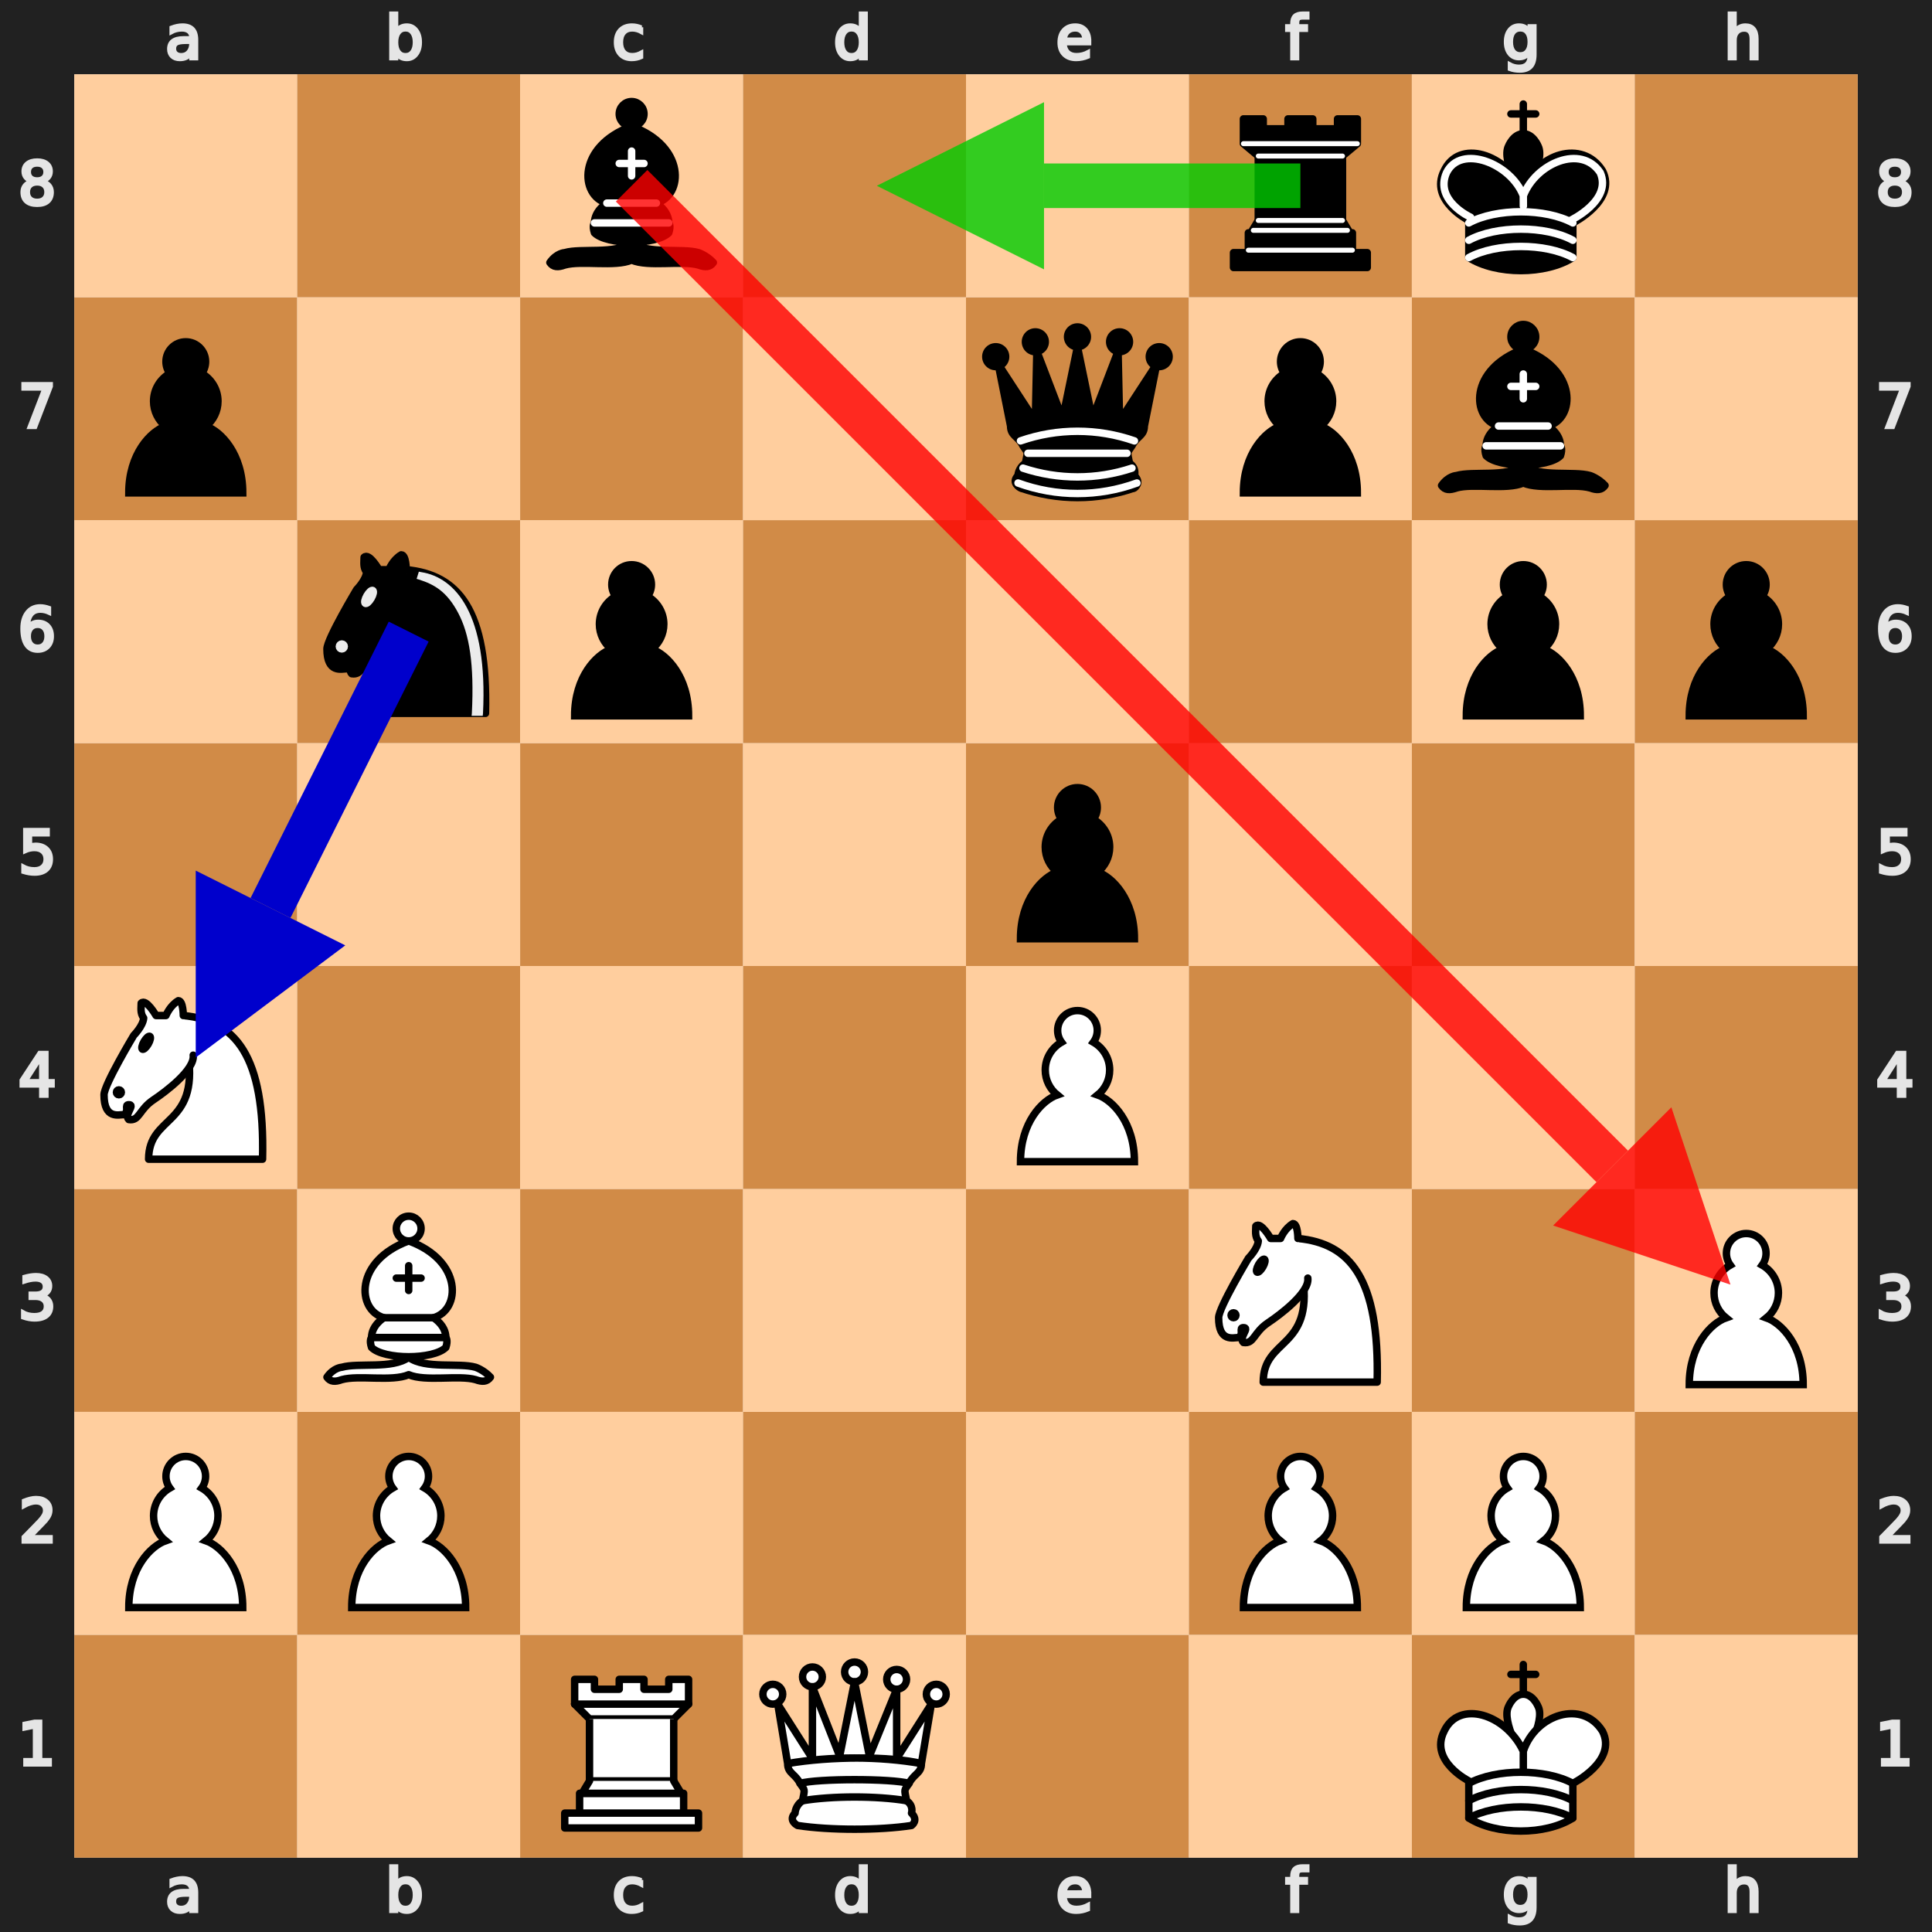
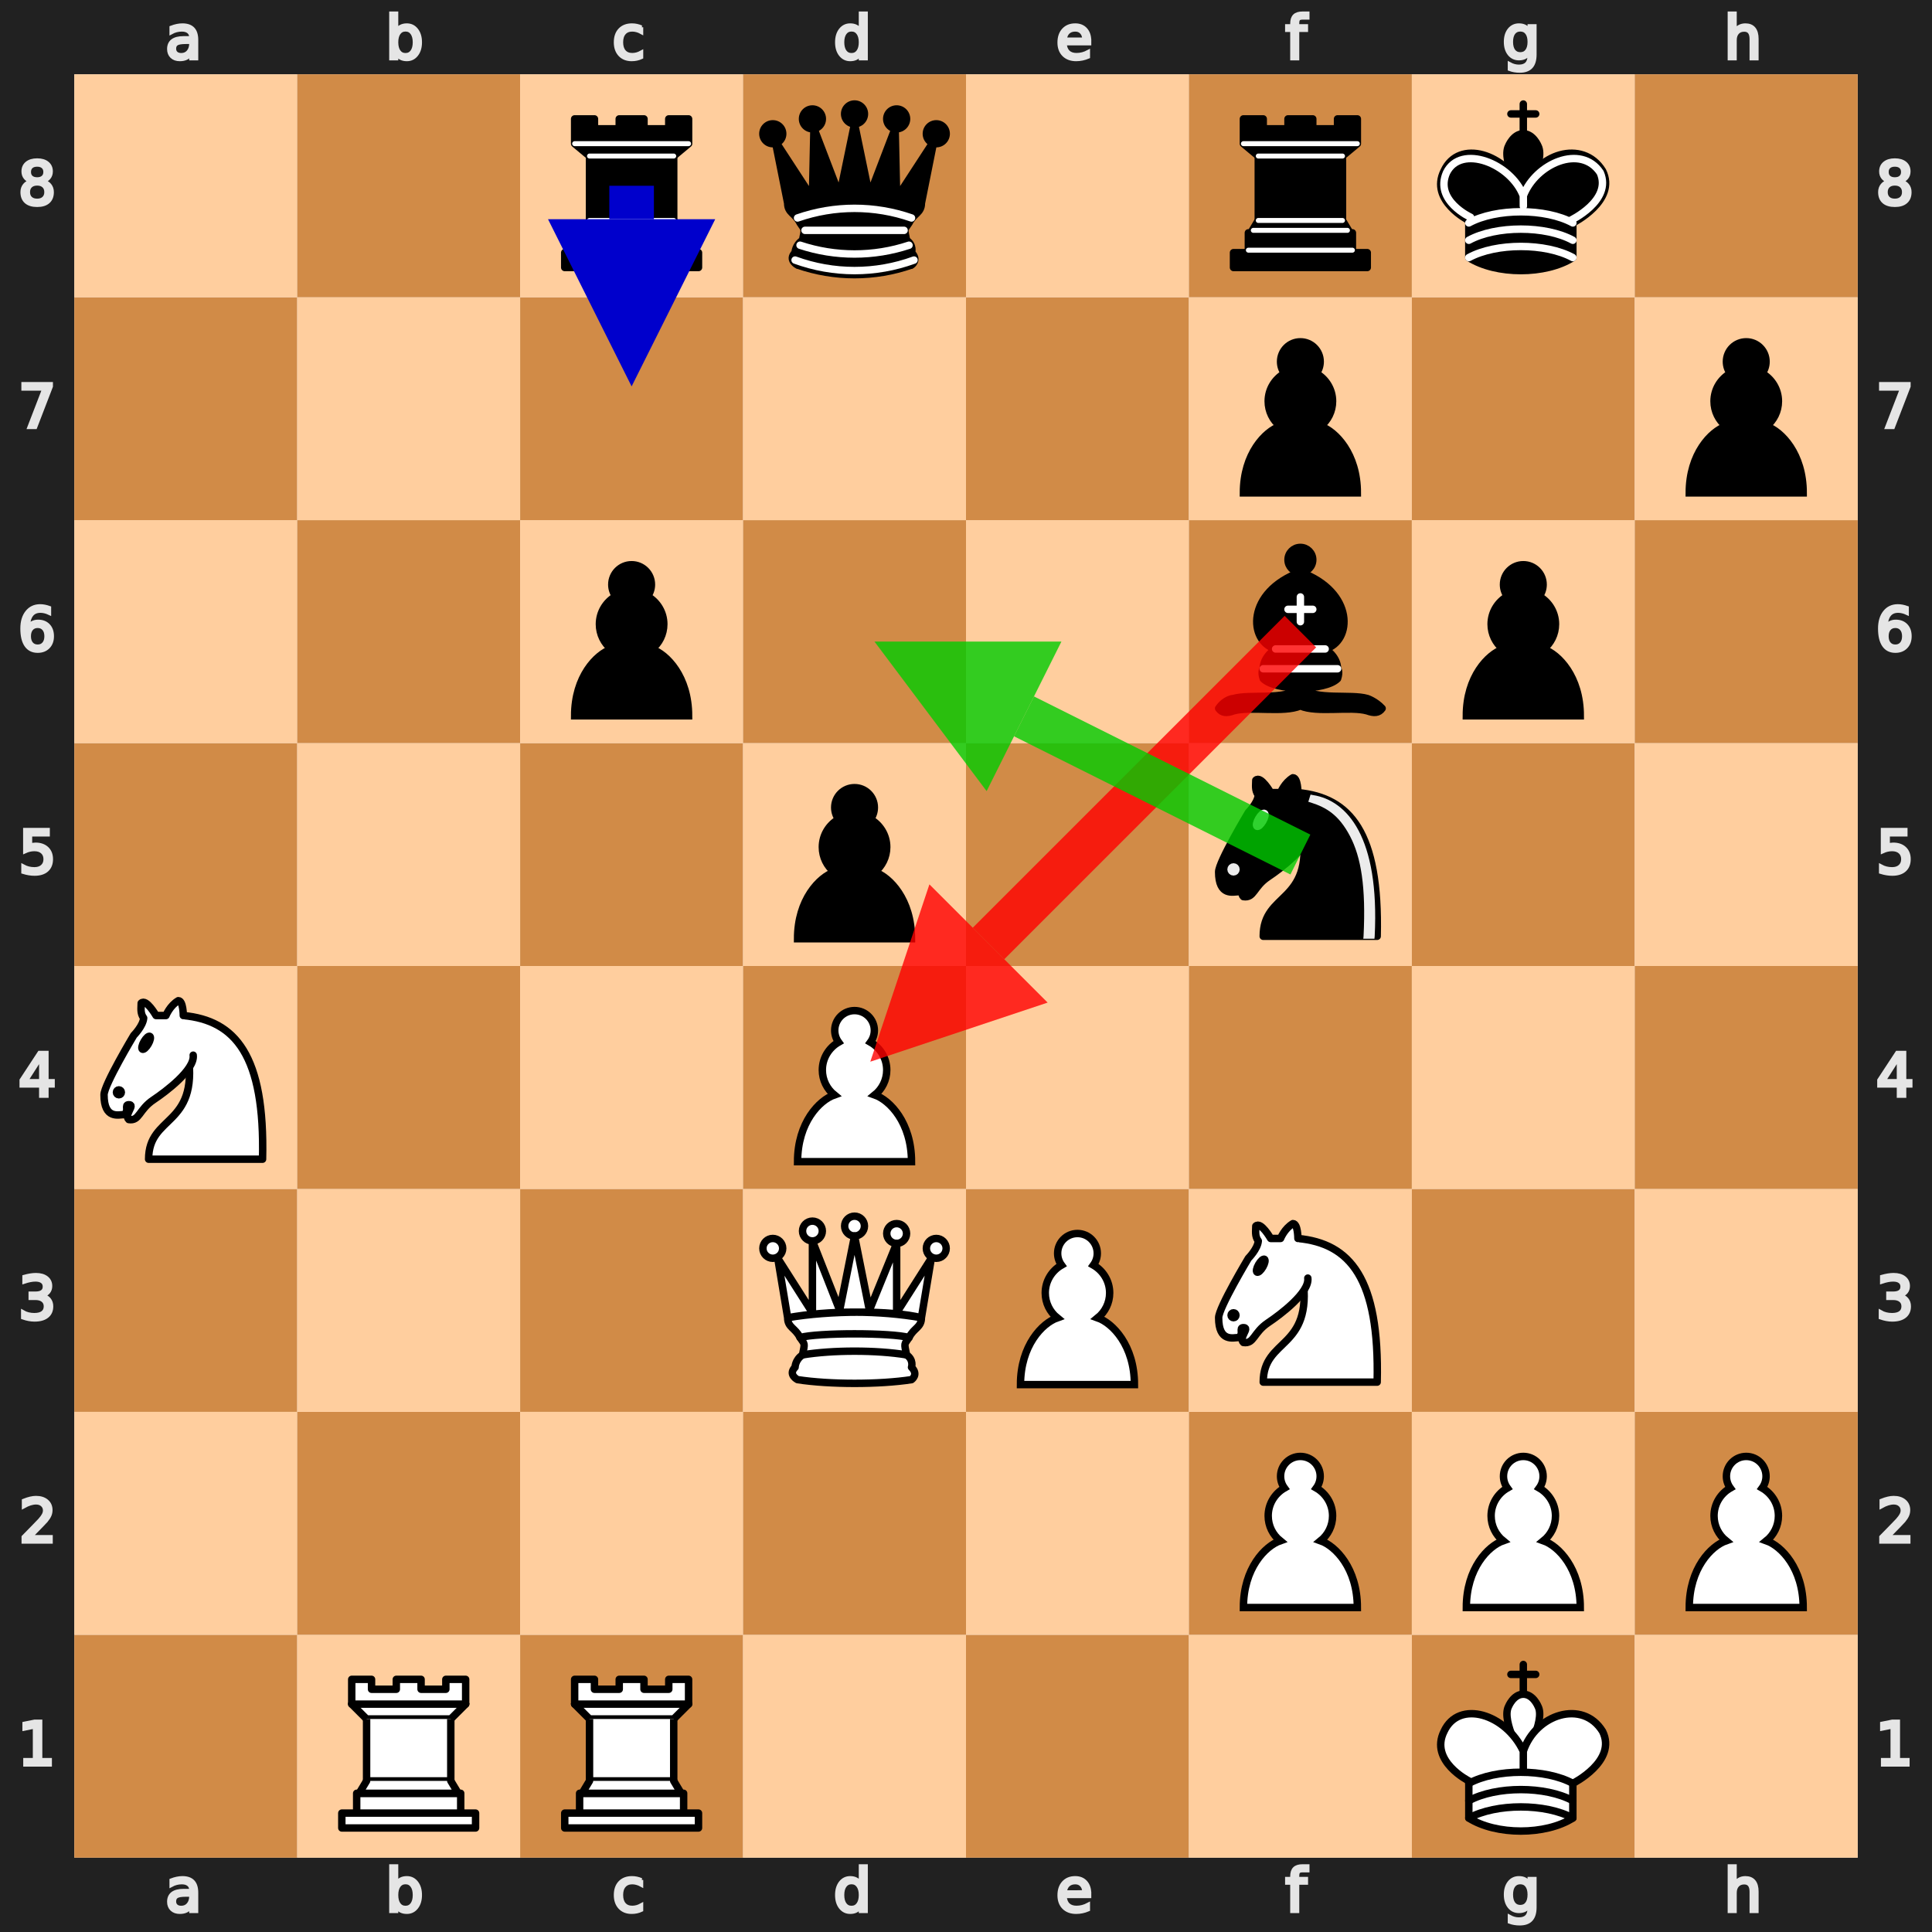
<svg xmlns="http://www.w3.org/2000/svg" xmlns:xlink="http://www.w3.org/1999/xlink" viewBox="0 0 390 390" width="400" height="400">
  <defs>
    <g id="white-pawn" class="white pawn">
      <path d="M22.5 9c-2.21 0-4 1.79-4 4 0 .89.29 1.71.78 2.38C17.33 16.5 16 18.59 16 21c0 2.03.94 3.84 2.41 5.03-3 1.06-7.41 5.55-7.41 13.47h23c0-7.92-4.41-12.41-7.41-13.47 1.47-1.19 2.41-3 2.41-5.03 0-2.41-1.33-4.5-3.28-5.62.49-.67.78-1.49.78-2.38 0-2.21-1.79-4-4-4z" fill="#fff" stroke="#000" stroke-width="1.5" stroke-linecap="round" />
    </g>
    <g id="white-knight" class="white knight" fill="none" fill-rule="evenodd" stroke="#000" stroke-width="1.5" stroke-linecap="round" stroke-linejoin="round">
      <path d="M 22,10 C 32.5,11 38.5,18 38,39 L 15,39 C 15,30 25,32.5 23,18" style="fill:#ffffff; stroke:#000000;" />
      <path d="M 24,18 C 24.38,20.91 18.45,25.37 16,27 C 13,29 13.18,31.34 11,31 C 9.958,30.06 12.41,27.96 11,28 C 10,28 11.19,29.23 10,30 C 9,30 5.997,31 6,26 C 6,24 12,14 12,14 C 12,14 13.89,12.1 14,10.5 C 13.27,9.506 13.5,8.5 13.5,7.5 C 14.5,6.5 16.5,10 16.5,10 L 18.5,10 C 18.5,10 19.28,8.008 21,7 C 22,7 22,10 22,10" style="fill:#ffffff; stroke:#000000;" />
      <path d="M 9.5 25.5 A 0.5 0.5 0 1 1 8.5,25.5 A 0.5 0.5 0 1 1 9.5 25.5 z" style="fill:#000000; stroke:#000000;" />
      <path d="M 15 15.5 A 0.5 1.5 0 1 1 14,15.5 A 0.5 1.5 0 1 1 15 15.5 z" transform="matrix(0.866,0.5,-0.5,0.866,9.693,-5.173)" style="fill:#000000; stroke:#000000;" />
-     </g>
-     <g id="white-bishop" class="white bishop" fill="none" fill-rule="evenodd" stroke="#000" stroke-width="1.5" stroke-linecap="round" stroke-linejoin="round">
-       <g fill="#fff" stroke-linecap="butt">
-         <path d="M9 36c3.39-.97 10.11.43 13.5-2 3.39 2.43 10.11 1.03 13.5 2 0 0 1.65.54 3 2-.68.97-1.65.99-3 .5-3.39-.97-10.11.46-13.5-1-3.39 1.46-10.11.03-13.5 1-1.354.49-2.323.47-3-.5 1.354-1.94 3-2 3-2zM15 32c2.5 2.5 12.5 2.5 15 0 .5-1.5 0-2 0-2 0-2.5-2.5-4-2.5-4 5.5-1.5 6-11.5-5-15.5-11 4-10.5 14-5 15.5 0 0-2.5 1.5-2.5 4 0 0-.5.5 0 2zM25 8a2.5 2.5 0 1 1-5 0 2.5 2.5 0 1 1 5 0z" />
-       </g>
-       <path d="M17.5 26h10M15 30h15m-7.5-14.5v5M20 18h5" stroke-linejoin="miter" />
    </g>
    <g id="white-rook" class="white rook" fill="#fff" fill-rule="evenodd" stroke="#000" stroke-width="1.5" stroke-linecap="round" stroke-linejoin="round">
      <path d="M9 39h27v-3H9v3zM12 36v-4h21v4H12zM11 14V9h4v2h5V9h5v2h5V9h4v5" stroke-linecap="butt" />
      <path d="M34 14l-3 3H14l-3-3" />
      <path d="M31 17v12.5H14V17" stroke-linecap="butt" stroke-linejoin="miter" />
      <path d="M31 29.5l1.5 2.5h-20l1.5-2.5" />
      <path d="M11 14h23" fill="none" stroke-linejoin="miter" />
    </g>
    <g id="white-queen" class="white queen" fill="#fff" fill-rule="evenodd" stroke="#000" stroke-width="1.5" stroke-linecap="round" stroke-linejoin="round">
      <path d="M8 12a2 2 0 1 1-4 0 2 2 0 1 1 4 0zM24.5 7.5a2 2 0 1 1-4 0 2 2 0 1 1 4 0zM41 12a2 2 0 1 1-4 0 2 2 0 1 1 4 0zM16 8.5a2 2 0 1 1-4 0 2 2 0 1 1 4 0zM33 9a2 2 0 1 1-4 0 2 2 0 1 1 4 0z" />
      <path d="M9 26c8.5-1.5 21-1.5 27 0l2-12-7 11V11l-5.5 13.5-3-15-3 15-5.5-14V25L7 14l2 12zM9 26c0 2 1.5 2 2.5 4 1 1.5 1 1 .5 3.5-1.5 1-1.5 2.5-1.5 2.5-1.5 1.5.5 2.5.5 2.5 6.5 1 16.5 1 23 0 0 0 1.5-1 0-2.5 0 0 .5-1.5-1-2.5-.5-2.5-.5-2 .5-3.5 1-2 2.5-2 2.5-4-8.5-1.5-18.5-1.5-27 0z" stroke-linecap="butt" />
      <path d="M11.5 30c3.5-1 18.5-1 22 0M12 33.5c6-1 15-1 21 0" fill="none" />
    </g>
    <g id="white-king" class="white king" fill="none" fill-rule="evenodd" stroke="#000" stroke-width="1.5" stroke-linecap="round" stroke-linejoin="round">
      <path d="M22.5 11.63V6M20 8h5" stroke-linejoin="miter" />
      <path d="M22.5 25s4.5-7.5 3-10.5c0 0-1-2.5-3-2.5s-3 2.5-3 2.5c-1.5 3 3 10.5 3 10.5" fill="#fff" stroke-linecap="butt" stroke-linejoin="miter" />
      <path d="M11.5 37c5.5 3.5 15.5 3.5 21 0v-7s9-4.5 6-10.5c-4-6.5-13.5-3.5-16 4V27v-3.5c-3.5-7.5-13-10.5-16-4-3 6 5 10 5 10V37z" fill="#fff" />
      <path d="M11.5 30c5.5-3 15.5-3 21 0m-21 3.5c5.5-3 15.5-3 21 0m-21 3.5c5.5-3 15.5-3 21 0" />
    </g>
    <g id="black-pawn" class="black pawn">
      <path d="M22.5 9c-2.21 0-4 1.79-4 4 0 .89.29 1.71.78 2.38C17.33 16.5 16 18.59 16 21c0 2.03.94 3.84 2.41 5.03-3 1.06-7.41 5.55-7.41 13.47h23c0-7.92-4.41-12.41-7.41-13.47 1.47-1.19 2.41-3 2.41-5.03 0-2.41-1.33-4.5-3.28-5.62.49-.67.78-1.49.78-2.38 0-2.21-1.79-4-4-4z" fill="#000" stroke="#000" stroke-width="1.5" stroke-linecap="round" />
    </g>
    <g id="black-knight" class="black knight" fill="none" fill-rule="evenodd" stroke="#000" stroke-width="1.5" stroke-linecap="round" stroke-linejoin="round">
      <path d="M 22,10 C 32.5,11 38.5,18 38,39 L 15,39 C 15,30 25,32.5 23,18" style="fill:#000000; stroke:#000000;" />
      <path d="M 24,18 C 24.38,20.91 18.45,25.37 16,27 C 13,29 13.18,31.34 11,31 C 9.958,30.06 12.41,27.96 11,28 C 10,28 11.19,29.23 10,30 C 9,30 5.997,31 6,26 C 6,24 12,14 12,14 C 12,14 13.89,12.1 14,10.5 C 13.27,9.506 13.5,8.5 13.5,7.5 C 14.5,6.5 16.5,10 16.5,10 L 18.5,10 C 18.5,10 19.28,8.008 21,7 C 22,7 22,10 22,10" style="fill:#000000; stroke:#000000;" />
      <path d="M 9.5 25.5 A 0.5 0.5 0 1 1 8.5,25.5 A 0.5 0.5 0 1 1 9.5 25.5 z" style="fill:#ececec; stroke:#ececec;" />
      <path d="M 15 15.5 A 0.5 1.5 0 1 1 14,15.5 A 0.5 1.5 0 1 1 15 15.5 z" transform="matrix(0.866,0.5,-0.5,0.866,9.693,-5.173)" style="fill:#ececec; stroke:#ececec;" />
      <path d="M 24.55,10.4 L 24.1,11.85 L 24.6,12 C 27.75,13 30.25,14.49 32.5,18.75 C 34.75,23.01 35.75,29.06 35.25,39 L 35.2,39.5 L 37.45,39.5 L 37.5,39 C 38,28.94 36.62,22.15 34.25,17.66 C 31.88,13.17 28.46,11.02 25.06,10.5 L 24.55,10.4 z " style="fill:#ececec; stroke:none;" />
    </g>
    <g id="black-bishop" class="black bishop" fill="none" fill-rule="evenodd" stroke="#000" stroke-width="1.5" stroke-linecap="round" stroke-linejoin="round">
      <path d="M9 36c3.39-.97 10.11.43 13.5-2 3.39 2.43 10.11 1.03 13.5 2 0 0 1.65.54 3 2-.68.97-1.65.99-3 .5-3.39-.97-10.11.46-13.5-1-3.39 1.46-10.11.03-13.5 1-1.354.49-2.323.47-3-.5 1.354-1.94 3-2 3-2zm6-4c2.5 2.5 12.5 2.5 15 0 .5-1.5 0-2 0-2 0-2.5-2.5-4-2.5-4 5.5-1.5 6-11.5-5-15.5-11 4-10.5 14-5 15.5 0 0-2.5 1.5-2.5 4 0 0-.5.5 0 2zM25 8a2.5 2.5 0 1 1-5 0 2.5 2.5 0 1 1 5 0z" fill="#000" stroke-linecap="butt" />
      <path d="M17.5 26h10M15 30h15m-7.5-14.5v5M20 18h5" stroke="#fff" stroke-linejoin="miter" />
    </g>
    <g id="black-rook" class="black rook" fill="#000" fill-rule="evenodd" stroke="#000" stroke-width="1.5" stroke-linecap="round" stroke-linejoin="round">
      <path d="M9 39h27v-3H9v3zM12.5 32l1.5-2.5h17l1.5 2.5h-20zM12 36v-4h21v4H12z" stroke-linecap="butt" />
      <path d="M14 29.5v-13h17v13H14z" stroke-linecap="butt" stroke-linejoin="miter" />
      <path d="M14 16.5L11 14h23l-3 2.5H14zM11 14V9h4v2h5V9h5v2h5V9h4v5H11z" stroke-linecap="butt" />
      <path d="M12 35.5h21M13 31.5h19M14 29.5h17M14 16.5h17M11 14h23" fill="none" stroke="#fff" stroke-width="1" stroke-linejoin="miter" />
    </g>
    <g id="black-queen" class="black queen" fill="#000" fill-rule="evenodd" stroke="#000" stroke-width="1.5" stroke-linecap="round" stroke-linejoin="round">
      <g fill="#000" stroke="none">
        <circle cx="6" cy="12" r="2.75" />
        <circle cx="14" cy="9" r="2.75" />
        <circle cx="22.5" cy="8" r="2.75" />
        <circle cx="31" cy="9" r="2.75" />
        <circle cx="39" cy="12" r="2.75" />
      </g>
      <path d="M9 26c8.5-1.5 21-1.5 27 0l2.5-12.5L31 25l-.3-14.1-5.2 13.6-3-14.5-3 14.5-5.2-13.6L14 25 6.5 13.5 9 26zM9 26c0 2 1.5 2 2.5 4 1 1.5 1 1 .5 3.5-1.5 1-1.5 2.5-1.5 2.5-1.5 1.5.5 2.5.5 2.5 6.5 1 16.5 1 23 0 0 0 1.5-1 0-2.5 0 0 .5-1.5-1-2.5-.5-2.5-.5-2 .5-3.5 1-2 2.5-2 2.5-4-8.5-1.5-18.5-1.5-27 0z" stroke-linecap="butt" />
      <path d="M11 38.5a35 35 1 0 0 23 0" fill="none" stroke-linecap="butt" />
      <path d="M11 29a35 35 1 0 1 23 0M12.5 31.5h20M11.5 34.5a35 35 1 0 0 22 0M10.5 37.5a35 35 1 0 0 24 0" fill="none" stroke="#fff" />
    </g>
    <g id="black-king" class="black king" fill="none" fill-rule="evenodd" stroke="#000" stroke-width="1.5" stroke-linecap="round" stroke-linejoin="round">
      <path d="M22.5 11.63V6" stroke-linejoin="miter" />
      <path d="M22.5 25s4.5-7.5 3-10.5c0 0-1-2.5-3-2.5s-3 2.5-3 2.5c-1.5 3 3 10.5 3 10.5" fill="#000" stroke-linecap="butt" stroke-linejoin="miter" />
      <path d="M11.5 37c5.5 3.5 15.5 3.5 21 0v-7s9-4.5 6-10.5c-4-6.5-13.5-3.5-16 4V27v-3.5c-3.5-7.5-13-10.5-16-4-3 6 5 10 5 10V37z" fill="#000" />
      <path d="M20 8h5" stroke-linejoin="miter" />
      <path d="M32 29.5s8.5-4 6.03-9.65C34.15 14 25 18 22.5 24.5l.01 2.1-.01-2.1C20 18 9.906 14 6.997 19.85c-2.497 5.65 4.853 9 4.853 9M11.5 30c5.5-3 15.5-3 21 0m-21 3.5c5.5-3 15.5-3 21 0m-21 3.5c5.5-3 15.5-3 21 0" stroke="#fff" />
    </g>
  </defs>
  <rect x="7.5" y="7.5" width="375" height="375" fill="none" stroke="#212121" stroke-width="15" />
  <g transform="translate(20, 1) scale(0.75, 0.75)" fill="#e5e5e5" stroke="#e5e5e5">
    <path d="M23.328 10.016q-1.742 0-2.414.398-.672.398-.672 1.36 0 .765.5 1.218.508.445 1.375.445 1.196 0 1.914-.843.727-.852.727-2.258v-.32zm2.867-.594v4.992h-1.437v-1.328q-.492.797-1.227 1.18-.734.375-1.797.375-1.343 0-2.14-.75-.79-.758-.79-2.024 0-1.476.985-2.226.992-.75 2.953-.75h2.016V8.75q0-.992-.656-1.531-.649-.547-1.829-.547-.75 0-1.46.18-.711.18-1.368.539V6.062q.79-.304 1.532-.453.742-.156 1.445-.156 1.898 0 2.836.984.937.985.937 2.985z" />
  </g>
  <g transform="translate(20, 375) scale(0.75, 0.75)" fill="#e5e5e5" stroke="#e5e5e5">
    <path d="M23.328 10.016q-1.742 0-2.414.398-.672.398-.672 1.36 0 .765.5 1.218.508.445 1.375.445 1.196 0 1.914-.843.727-.852.727-2.258v-.32zm2.867-.594v4.992h-1.437v-1.328q-.492.797-1.227 1.18-.734.375-1.797.375-1.343 0-2.14-.75-.79-.758-.79-2.024 0-1.476.985-2.226.992-.75 2.953-.75h2.016V8.75q0-.992-.656-1.531-.649-.547-1.829-.547-.75 0-1.46.18-.711.18-1.368.539V6.062q.79-.304 1.532-.453.742-.156 1.445-.156 1.898 0 2.836.984.937.985.937 2.985z" />
  </g>
  <g transform="translate(65, 1) scale(0.75, 0.75)" fill="#e5e5e5" stroke="#e5e5e5">
    <path d="M24.922 10.047q0-1.586-.656-2.485-.649-.906-1.79-.906-1.14 0-1.796.906-.649.899-.649 2.485 0 1.586.649 2.492.656.898 1.797.898 1.14 0 1.789-.898.656-.906.656-2.492zm-4.89-3.055q.452-.781 1.14-1.156.695-.383 1.656-.383 1.594 0 2.586 1.266 1 1.265 1 3.328 0 2.062-1 3.328-.992 1.266-2.586 1.266-.96 0-1.656-.375-.688-.383-1.14-1.164v1.312h-1.446V2.258h1.445z" />
  </g>
  <g transform="translate(65, 375) scale(0.75, 0.75)" fill="#e5e5e5" stroke="#e5e5e5">
    <path d="M24.922 10.047q0-1.586-.656-2.485-.649-.906-1.79-.906-1.14 0-1.796.906-.649.899-.649 2.485 0 1.586.649 2.492.656.898 1.797.898 1.14 0 1.789-.898.656-.906.656-2.492zm-4.89-3.055q.452-.781 1.14-1.156.695-.383 1.656-.383 1.594 0 2.586 1.266 1 1.265 1 3.328 0 2.062-1 3.328-.992 1.266-2.586 1.266-.96 0-1.656-.375-.688-.383-1.14-1.164v1.312h-1.446V2.258h1.445z" />
  </g>
  <g transform="translate(110, 1) scale(0.75, 0.75)" fill="#e5e5e5" stroke="#e5e5e5">
    <path d="M25.96 6v1.344q-.608-.336-1.226-.5-.609-.172-1.234-.172-1.398 0-2.172.89-.773.883-.773 2.485 0 1.601.773 2.492.774.883 2.172.883.625 0 1.234-.164.618-.172 1.227-.508v1.328q-.602.281-1.25.422-.64.14-1.367.14-1.977 0-3.14-1.242-1.165-1.242-1.165-3.351 0-2.14 1.172-3.367 1.18-1.227 3.227-1.227.664 0 1.296.14.633.134 1.227.407z" />
  </g>
  <g transform="translate(110, 375) scale(0.75, 0.75)" fill="#e5e5e5" stroke="#e5e5e5">
    <path d="M25.96 6v1.344q-.608-.336-1.226-.5-.609-.172-1.234-.172-1.398 0-2.172.89-.773.883-.773 2.485 0 1.601.773 2.492.774.883 2.172.883.625 0 1.234-.164.618-.172 1.227-.508v1.328q-.602.281-1.25.422-.64.14-1.367.14-1.977 0-3.14-1.242-1.165-1.242-1.165-3.351 0-2.14 1.172-3.367 1.18-1.227 3.227-1.227.664 0 1.296.14.633.134 1.227.407z" />
  </g>
  <g transform="translate(155, 1) scale(0.75, 0.75)" fill="#e5e5e5" stroke="#e5e5e5">
    <path d="M24.973 6.992V2.258h1.437v12.156h-1.437v-1.312q-.453.78-1.149 1.164-.687.375-1.656.375-1.586 0-2.586-1.266-.992-1.266-.992-3.328 0-2.063.992-3.328 1-1.266 2.586-1.266.969 0 1.656.383.696.375 1.149 1.156zm-4.899 3.055q0 1.586.649 2.492.656.898 1.797.898 1.14 0 1.796-.898.657-.906.657-2.492 0-1.586-.657-2.485-.656-.906-1.796-.906-1.141 0-1.797.906-.649.899-.649 2.485z" />
  </g>
  <g transform="translate(155, 375) scale(0.75, 0.75)" fill="#e5e5e5" stroke="#e5e5e5">
    <path d="M24.973 6.992V2.258h1.437v12.156h-1.437v-1.312q-.453.78-1.149 1.164-.687.375-1.656.375-1.586 0-2.586-1.266-.992-1.266-.992-3.328 0-2.063.992-3.328 1-1.266 2.586-1.266.969 0 1.656.383.696.375 1.149 1.156zm-4.899 3.055q0 1.586.649 2.492.656.898 1.797.898 1.14 0 1.796-.898.657-.906.657-2.492 0-1.586-.657-2.485-.656-.906-1.796-.906-1.141 0-1.797.906-.649.899-.649 2.485z" />
  </g>
  <g transform="translate(200, 1) scale(0.75, 0.75)" fill="#e5e5e5" stroke="#e5e5e5">
    <path d="M26.555 9.68v.703h-6.61q.094 1.484.89 2.265.806.774 2.235.774.828 0 1.602-.203.781-.203 1.547-.61v1.36q-.774.328-1.586.5-.813.172-1.649.172-2.093 0-3.32-1.22-1.219-1.218-1.219-3.296 0-2.148 1.157-3.406 1.164-1.266 3.132-1.266 1.766 0 2.79 1.14 1.03 1.134 1.03 3.087zm-1.438-.422q-.015-1.18-.664-1.883-.64-.703-1.703-.703-1.203 0-1.93.68-.718.68-.828 1.914z" />
  </g>
  <g transform="translate(200, 375) scale(0.75, 0.75)" fill="#e5e5e5" stroke="#e5e5e5">
    <path d="M26.555 9.68v.703h-6.61q.094 1.484.89 2.265.806.774 2.235.774.828 0 1.602-.203.781-.203 1.547-.61v1.36q-.774.328-1.586.5-.813.172-1.649.172-2.093 0-3.32-1.22-1.219-1.218-1.219-3.296 0-2.148 1.157-3.406 1.164-1.266 3.132-1.266 1.766 0 2.79 1.14 1.03 1.134 1.03 3.087zm-1.438-.422q-.015-1.18-.664-1.883-.64-.703-1.703-.703-1.203 0-1.93.68-.718.68-.828 1.914z" />
  </g>
  <g transform="translate(245, 1) scale(0.75, 0.75)" fill="#e5e5e5" stroke="#e5e5e5">
    <path d="M25.285 2.258v1.195H23.91q-.773 0-1.078.313-.297.312-.297 1.125v.773h2.367v1.117h-2.367v7.633H21.09V6.781h-1.375V5.664h1.375v-.61q0-1.46.68-2.124.68-.672 2.156-.672z" />
  </g>
  <g transform="translate(245, 375) scale(0.75, 0.75)" fill="#e5e5e5" stroke="#e5e5e5">
    <path d="M25.285 2.258v1.195H23.91q-.773 0-1.078.313-.297.312-.297 1.125v.773h2.367v1.117h-2.367v7.633H21.09V6.781h-1.375V5.664h1.375v-.61q0-1.46.68-2.124.68-.672 2.156-.672z" />
  </g>
  <g transform="translate(290, 1) scale(0.75, 0.75)" fill="#e5e5e5" stroke="#e5e5e5">
    <path d="M24.973 9.937q0-1.562-.649-2.421-.64-.86-1.804-.86-1.157 0-1.805.86-.64.859-.64 2.421 0 1.555.64 2.415.648.859 1.805.859 1.164 0 1.804-.86.649-.859.649-2.414zm1.437 3.391q0 2.234-.992 3.32-.992 1.094-3.04 1.094-.757 0-1.429-.117-.672-.11-1.304-.344v-1.398q.632.344 1.25.508.617.164 1.257.164 1.414 0 2.118-.743.703-.734.703-2.226v-.711q-.446.773-1.141 1.156-.695.383-1.664.383-1.61 0-2.594-1.227-.984-1.226-.984-3.25 0-2.03.984-3.257.985-1.227 2.594-1.227.969 0 1.664.383t1.14 1.156V5.664h1.438z" />
  </g>
  <g transform="translate(290, 375) scale(0.75, 0.75)" fill="#e5e5e5" stroke="#e5e5e5">
    <path d="M24.973 9.937q0-1.562-.649-2.421-.64-.86-1.804-.86-1.157 0-1.805.86-.64.859-.64 2.421 0 1.555.64 2.415.648.859 1.805.859 1.164 0 1.804-.86.649-.859.649-2.414zm1.437 3.391q0 2.234-.992 3.32-.992 1.094-3.04 1.094-.757 0-1.429-.117-.672-.11-1.304-.344v-1.398q.632.344 1.25.508.617.164 1.257.164 1.414 0 2.118-.743.703-.734.703-2.226v-.711q-.446.773-1.141 1.156-.695.383-1.664.383-1.61 0-2.594-1.227-.984-1.226-.984-3.25 0-2.03.984-3.257.985-1.227 2.594-1.227.969 0 1.664.383t1.14 1.156V5.664h1.438z" />
  </g>
  <g transform="translate(335, 1) scale(0.75, 0.75)" fill="#e5e5e5" stroke="#e5e5e5">
    <path d="M26.164 9.133v5.281h-1.437V9.18q0-1.243-.485-1.86-.484-.617-1.453-.617-1.164 0-1.836.742-.672.742-.672 2.024v4.945h-1.445V2.258h1.445v4.765q.516-.789 1.211-1.18.703-.39 1.617-.39 1.508 0 2.282.938.773.93.773 2.742z" />
  </g>
  <g transform="translate(335, 375) scale(0.75, 0.75)" fill="#e5e5e5" stroke="#e5e5e5">
    <path d="M26.164 9.133v5.281h-1.437V9.18q0-1.243-.485-1.86-.484-.617-1.453-.617-1.164 0-1.836.742-.672.742-.672 2.024v4.945h-1.445V2.258h1.445v4.765q.516-.789 1.211-1.18.703-.39 1.617-.39 1.508 0 2.282.938.773.93.773 2.742z" />
  </g>
  <g transform="translate(0, 335) scale(0.75, 0.75)" fill="#e5e5e5" stroke="#e5e5e5">
    <path d="M6.754 26.996h2.578v-8.898l-2.805.562v-1.437l2.79-.563h1.578v10.336h2.578v1.328h-6.72z" />
  </g>
  <g transform="translate(375, 335) scale(0.75, 0.75)" fill="#e5e5e5" stroke="#e5e5e5">
    <path d="M6.754 26.996h2.578v-8.898l-2.805.562v-1.437l2.79-.563h1.578v10.336h2.578v1.328h-6.72z" />
  </g>
  <g transform="translate(0, 290) scale(0.75, 0.75)" fill="#e5e5e5" stroke="#e5e5e5">
    <path d="M8.195 26.996h5.508v1.328H6.297v-1.328q.898-.93 2.445-2.492 1.555-1.57 1.953-2.024.758-.851 1.055-1.437.305-.594.305-1.164 0-.93-.657-1.516-.648-.586-1.695-.586-.742 0-1.57.258-.82.258-1.758.781v-1.593q.953-.383 1.781-.578.828-.196 1.516-.196 1.812 0 2.89.906 1.079.907 1.079 2.422 0 .72-.274 1.368-.265.64-.976 1.515-.196.227-1.243 1.313-1.046 1.078-2.953 3.023z" />
  </g>
  <g transform="translate(375, 290) scale(0.75, 0.75)" fill="#e5e5e5" stroke="#e5e5e5">
    <path d="M8.195 26.996h5.508v1.328H6.297v-1.328q.898-.93 2.445-2.492 1.555-1.57 1.953-2.024.758-.851 1.055-1.437.305-.594.305-1.164 0-.93-.657-1.516-.648-.586-1.695-.586-.742 0-1.57.258-.82.258-1.758.781v-1.593q.953-.383 1.781-.578.828-.196 1.516-.196 1.812 0 2.89.906 1.079.907 1.079 2.422 0 .72-.274 1.368-.265.64-.976 1.515-.196.227-1.243 1.313-1.046 1.078-2.953 3.023z" />
  </g>
  <g transform="translate(0, 245) scale(0.75, 0.75)" fill="#e5e5e5" stroke="#e5e5e5">
    <path d="M11.434 22.035q1.132.242 1.765 1.008.64.766.64 1.89 0 1.727-1.187 2.672-1.187.946-3.375.946-.734 0-1.515-.149-.774-.14-1.602-.43V26.45q.656.383 1.438.578.78.196 1.632.196 1.485 0 2.258-.586.782-.586.782-1.703 0-1.032-.727-1.61-.719-.586-2.008-.586h-1.36v-1.297h1.423q1.164 0 1.78-.46.618-.47.618-1.344 0-.899-.64-1.375-.633-.485-1.82-.485-.65 0-1.391.141-.743.14-1.633.437V16.95q.898-.25 1.68-.375.788-.125 1.484-.125 1.797 0 2.844.82 1.046.813 1.046 2.204 0 .968-.554 1.64-.555.664-1.578.922z" />
  </g>
  <g transform="translate(375, 245) scale(0.75, 0.75)" fill="#e5e5e5" stroke="#e5e5e5">
    <path d="M11.434 22.035q1.132.242 1.765 1.008.64.766.64 1.89 0 1.727-1.187 2.672-1.187.946-3.375.946-.734 0-1.515-.149-.774-.14-1.602-.43V26.45q.656.383 1.438.578.78.196 1.632.196 1.485 0 2.258-.586.782-.586.782-1.703 0-1.032-.727-1.61-.719-.586-2.008-.586h-1.36v-1.297h1.423q1.164 0 1.78-.46.618-.47.618-1.344 0-.899-.64-1.375-.633-.485-1.82-.485-.65 0-1.391.141-.743.14-1.633.437V16.95q.898-.25 1.68-.375.788-.125 1.484-.125 1.797 0 2.844.82 1.046.813 1.046 2.204 0 .968-.554 1.64-.555.664-1.578.922z" />
  </g>
  <g transform="translate(0, 200) scale(0.75, 0.75)" fill="#e5e5e5" stroke="#e5e5e5">
    <path d="M11.016 18.035L7.03 24.262h3.985zm-.414-1.375h1.984v7.602h1.664v1.312h-1.664v2.75h-1.57v-2.75H5.75v-1.523z" />
  </g>
  <g transform="translate(375, 200) scale(0.75, 0.75)" fill="#e5e5e5" stroke="#e5e5e5">
    <path d="M11.016 18.035L7.03 24.262h3.985zm-.414-1.375h1.984v7.602h1.664v1.312h-1.664v2.75h-1.57v-2.75H5.75v-1.523z" />
  </g>
  <g transform="translate(0, 155) scale(0.75, 0.75)" fill="#e5e5e5" stroke="#e5e5e5">
    <path d="M6.719 16.66h6.195v1.328h-4.75v2.86q.344-.118.688-.172.343-.063.687-.063 1.953 0 3.094 1.07 1.14 1.07 1.14 2.899 0 1.883-1.171 2.93-1.172 1.039-3.305 1.039-.735 0-1.5-.125-.758-.125-1.57-.375v-1.586q.703.383 1.453.57.75.188 1.586.188 1.351 0 2.14-.711.79-.711.79-1.93 0-1.219-.79-1.93-.789-.71-2.14-.71-.633 0-1.266.14-.625.14-1.281.438z" />
  </g>
  <g transform="translate(375, 155) scale(0.75, 0.75)" fill="#e5e5e5" stroke="#e5e5e5">
    <path d="M6.719 16.66h6.195v1.328h-4.75v2.86q.344-.118.688-.172.343-.063.687-.063 1.953 0 3.094 1.07 1.14 1.07 1.14 2.899 0 1.883-1.171 2.93-1.172 1.039-3.305 1.039-.735 0-1.5-.125-.758-.125-1.57-.375v-1.586q.703.383 1.453.57.75.188 1.586.188 1.351 0 2.14-.711.79-.711.79-1.93 0-1.219-.79-1.93-.789-.71-2.14-.71-.633 0-1.266.14-.625.14-1.281.438z" />
  </g>
  <g transform="translate(0, 110) scale(0.75, 0.75)" fill="#e5e5e5" stroke="#e5e5e5">
    <path d="M10.137 21.863q-1.063 0-1.688.727-.617.726-.617 1.992 0 1.258.617 1.992.625.727 1.688.727 1.062 0 1.68-.727.624-.734.624-1.992 0-1.266-.625-1.992-.617-.727-1.68-.727zm3.133-4.945v1.437q-.594-.28-1.204-.43-.601-.148-1.195-.148-1.562 0-2.39 1.055-.82 1.055-.938 3.188.46-.68 1.156-1.04.696-.367 1.531-.367 1.758 0 2.774 1.07 1.023 1.063 1.023 2.899 0 1.797-1.062 2.883-1.063 1.086-2.828 1.086-2.024 0-3.094-1.547-1.07-1.555-1.07-4.5 0-2.766 1.312-4.406 1.313-1.649 3.524-1.649.593 0 1.195.117.61.118 1.266.352z" />
  </g>
  <g transform="translate(375, 110) scale(0.75, 0.75)" fill="#e5e5e5" stroke="#e5e5e5">
    <path d="M10.137 21.863q-1.063 0-1.688.727-.617.726-.617 1.992 0 1.258.617 1.992.625.727 1.688.727 1.062 0 1.68-.727.624-.734.624-1.992 0-1.266-.625-1.992-.617-.727-1.68-.727zm3.133-4.945v1.437q-.594-.28-1.204-.43-.601-.148-1.195-.148-1.562 0-2.39 1.055-.82 1.055-.938 3.188.46-.68 1.156-1.04.696-.367 1.531-.367 1.758 0 2.774 1.07 1.023 1.063 1.023 2.899 0 1.797-1.062 2.883-1.063 1.086-2.828 1.086-2.024 0-3.094-1.547-1.07-1.555-1.07-4.5 0-2.766 1.312-4.406 1.313-1.649 3.524-1.649.593 0 1.195.117.61.118 1.266.352z" />
  </g>
  <g transform="translate(0, 65) scale(0.75, 0.75)" fill="#e5e5e5" stroke="#e5e5e5">
    <path d="M6.25 16.66h7.5v.672L9.516 28.324H7.867l3.985-10.336H6.25z" />
  </g>
  <g transform="translate(375, 65) scale(0.75, 0.75)" fill="#e5e5e5" stroke="#e5e5e5">
    <path d="M6.25 16.66h7.5v.672L9.516 28.324H7.867l3.985-10.336H6.25z" />
  </g>
  <g transform="translate(0, 20) scale(0.75, 0.75)" fill="#e5e5e5" stroke="#e5e5e5">
    <path d="M10 22.785q-1.125 0-1.773.602-.641.601-.641 1.656t.64 1.656q.649.602 1.774.602t1.773-.602q.649-.61.649-1.656 0-1.055-.649-1.656-.64-.602-1.773-.602zm-1.578-.672q-1.016-.25-1.586-.945-.563-.695-.563-1.695 0-1.399.993-2.211 1-.813 2.734-.813 1.742 0 2.734.813.993.812.993 2.21 0 1-.57 1.696-.563.695-1.571.945 1.14.266 1.773 1.04.641.773.641 1.89 0 1.695-1.04 2.602-1.03.906-2.96.906t-2.969-.906Q6 26.738 6 25.043q0-1.117.64-1.89.641-.774 1.782-1.04zm-.578-2.492q0 .906.562 1.414.57.508 1.594.508 1.016 0 1.586-.508.578-.508.578-1.414 0-.906-.578-1.414-.57-.508-1.586-.508-1.023 0-1.594.508-.562.508-.562 1.414z" />
  </g>
  <g transform="translate(375, 20) scale(0.75, 0.75)" fill="#e5e5e5" stroke="#e5e5e5">
    <path d="M10 22.785q-1.125 0-1.773.602-.641.601-.641 1.656t.64 1.656q.649.602 1.774.602t1.773-.602q.649-.61.649-1.656 0-1.055-.649-1.656-.64-.602-1.773-.602zm-1.578-.672q-1.016-.25-1.586-.945-.563-.695-.563-1.695 0-1.399.993-2.211 1-.813 2.734-.813 1.742 0 2.734.813.993.812.993 2.21 0 1-.57 1.696-.563.695-1.571.945 1.14.266 1.773 1.04.641.773.641 1.89 0 1.695-1.04 2.602-1.03.906-2.96.906t-2.969-.906Q6 26.738 6 25.043q0-1.117.64-1.89.641-.774 1.782-1.04zm-.578-2.492q0 .906.562 1.414.57.508 1.594.508 1.016 0 1.586-.508.578-.508.578-1.414 0-.906-.578-1.414-.57-.508-1.586-.508-1.023 0-1.594.508-.562.508-.562 1.414z" />
  </g>
  <rect x="15" y="330" width="45" height="45" class="square dark a1" stroke="none" fill="#d18b47" />
  <rect x="60" y="330" width="45" height="45" class="square light b1" stroke="none" fill="#ffce9e" />
  <rect x="105" y="330" width="45" height="45" class="square dark c1" stroke="none" fill="#d18b47" />
  <rect x="150" y="330" width="45" height="45" class="square light d1" stroke="none" fill="#ffce9e" />
  <rect x="195" y="330" width="45" height="45" class="square dark e1" stroke="none" fill="#d18b47" />
  <rect x="240" y="330" width="45" height="45" class="square light f1" stroke="none" fill="#ffce9e" />
  <rect x="285" y="330" width="45" height="45" class="square dark g1" stroke="none" fill="#d18b47" />
  <rect x="330" y="330" width="45" height="45" class="square light h1" stroke="none" fill="#ffce9e" />
  <rect x="15" y="285" width="45" height="45" class="square light a2" stroke="none" fill="#ffce9e" />
  <rect x="60" y="285" width="45" height="45" class="square dark b2" stroke="none" fill="#d18b47" />
  <rect x="105" y="285" width="45" height="45" class="square light c2" stroke="none" fill="#ffce9e" />
  <rect x="150" y="285" width="45" height="45" class="square dark d2" stroke="none" fill="#d18b47" />
  <rect x="195" y="285" width="45" height="45" class="square light e2" stroke="none" fill="#ffce9e" />
  <rect x="240" y="285" width="45" height="45" class="square dark f2" stroke="none" fill="#d18b47" />
  <rect x="285" y="285" width="45" height="45" class="square light g2" stroke="none" fill="#ffce9e" />
  <rect x="330" y="285" width="45" height="45" class="square dark h2" stroke="none" fill="#d18b47" />
  <rect x="15" y="240" width="45" height="45" class="square dark a3" stroke="none" fill="#d18b47" />
  <rect x="60" y="240" width="45" height="45" class="square light b3" stroke="none" fill="#ffce9e" />
  <rect x="105" y="240" width="45" height="45" class="square dark c3" stroke="none" fill="#d18b47" />
  <rect x="150" y="240" width="45" height="45" class="square light d3" stroke="none" fill="#ffce9e" />
  <rect x="195" y="240" width="45" height="45" class="square dark e3" stroke="none" fill="#d18b47" />
  <rect x="240" y="240" width="45" height="45" class="square light f3" stroke="none" fill="#ffce9e" />
  <rect x="285" y="240" width="45" height="45" class="square dark g3" stroke="none" fill="#d18b47" />
  <rect x="330" y="240" width="45" height="45" class="square light h3" stroke="none" fill="#ffce9e" />
  <rect x="15" y="195" width="45" height="45" class="square light a4" stroke="none" fill="#ffce9e" />
  <rect x="60" y="195" width="45" height="45" class="square dark b4" stroke="none" fill="#d18b47" />
  <rect x="105" y="195" width="45" height="45" class="square light c4" stroke="none" fill="#ffce9e" />
  <rect x="150" y="195" width="45" height="45" class="square dark d4" stroke="none" fill="#d18b47" />
  <rect x="195" y="195" width="45" height="45" class="square light e4" stroke="none" fill="#ffce9e" />
  <rect x="240" y="195" width="45" height="45" class="square dark f4" stroke="none" fill="#d18b47" />
  <rect x="285" y="195" width="45" height="45" class="square light g4" stroke="none" fill="#ffce9e" />
  <rect x="330" y="195" width="45" height="45" class="square dark h4" stroke="none" fill="#d18b47" />
  <rect x="15" y="150" width="45" height="45" class="square dark a5" stroke="none" fill="#d18b47" />
  <rect x="60" y="150" width="45" height="45" class="square light b5" stroke="none" fill="#ffce9e" />
  <rect x="105" y="150" width="45" height="45" class="square dark c5" stroke="none" fill="#d18b47" />
  <rect x="150" y="150" width="45" height="45" class="square light d5" stroke="none" fill="#ffce9e" />
  <rect x="195" y="150" width="45" height="45" class="square dark e5" stroke="none" fill="#d18b47" />
  <rect x="240" y="150" width="45" height="45" class="square light f5" stroke="none" fill="#ffce9e" />
  <rect x="285" y="150" width="45" height="45" class="square dark g5" stroke="none" fill="#d18b47" />
  <rect x="330" y="150" width="45" height="45" class="square light h5" stroke="none" fill="#ffce9e" />
  <rect x="15" y="105" width="45" height="45" class="square light a6" stroke="none" fill="#ffce9e" />
  <rect x="60" y="105" width="45" height="45" class="square dark b6" stroke="none" fill="#d18b47" />
  <rect x="105" y="105" width="45" height="45" class="square light c6" stroke="none" fill="#ffce9e" />
  <rect x="150" y="105" width="45" height="45" class="square dark d6" stroke="none" fill="#d18b47" />
  <rect x="195" y="105" width="45" height="45" class="square light e6" stroke="none" fill="#ffce9e" />
  <rect x="240" y="105" width="45" height="45" class="square dark f6" stroke="none" fill="#d18b47" />
  <rect x="285" y="105" width="45" height="45" class="square light g6" stroke="none" fill="#ffce9e" />
  <rect x="330" y="105" width="45" height="45" class="square dark h6" stroke="none" fill="#d18b47" />
  <rect x="15" y="60" width="45" height="45" class="square dark a7" stroke="none" fill="#d18b47" />
  <rect x="60" y="60" width="45" height="45" class="square light b7" stroke="none" fill="#ffce9e" />
  <rect x="105" y="60" width="45" height="45" class="square dark c7" stroke="none" fill="#d18b47" />
  <rect x="150" y="60" width="45" height="45" class="square light d7" stroke="none" fill="#ffce9e" />
  <rect x="195" y="60" width="45" height="45" class="square dark e7" stroke="none" fill="#d18b47" />
  <rect x="240" y="60" width="45" height="45" class="square light f7" stroke="none" fill="#ffce9e" />
  <rect x="285" y="60" width="45" height="45" class="square dark g7" stroke="none" fill="#d18b47" />
  <rect x="330" y="60" width="45" height="45" class="square light h7" stroke="none" fill="#ffce9e" />
  <rect x="15" y="15" width="45" height="45" class="square light a8" stroke="none" fill="#ffce9e" />
  <rect x="60" y="15" width="45" height="45" class="square dark b8" stroke="none" fill="#d18b47" />
  <rect x="105" y="15" width="45" height="45" class="square light c8" stroke="none" fill="#ffce9e" />
  <rect x="150" y="15" width="45" height="45" class="square dark d8" stroke="none" fill="#d18b47" />
  <rect x="195" y="15" width="45" height="45" class="square light e8" stroke="none" fill="#ffce9e" />
  <rect x="240" y="15" width="45" height="45" class="square dark f8" stroke="none" fill="#d18b47" />
  <rect x="285" y="15" width="45" height="45" class="square light g8" stroke="none" fill="#ffce9e" />
  <rect x="330" y="15" width="45" height="45" class="square dark h8" stroke="none" fill="#d18b47" />
+   <use href="#white-rook" xlink:href="#white-rook" transform="translate(60, 330)" />
  <use href="#white-rook" xlink:href="#white-rook" transform="translate(105, 330)" />
-   <use href="#white-queen" xlink:href="#white-queen" transform="translate(150, 330)" />
  <use href="#white-king" xlink:href="#white-king" transform="translate(285, 330)" />
-   <use href="#white-pawn" xlink:href="#white-pawn" transform="translate(15, 285)" />
-   <use href="#white-pawn" xlink:href="#white-pawn" transform="translate(60, 285)" />
  <use href="#white-pawn" xlink:href="#white-pawn" transform="translate(240, 285)" />
  <use href="#white-pawn" xlink:href="#white-pawn" transform="translate(285, 285)" />
-   <use href="#white-bishop" xlink:href="#white-bishop" transform="translate(60, 240)" />
+   <use href="#white-pawn" xlink:href="#white-pawn" transform="translate(330, 285)" />
+   <use href="#white-queen" xlink:href="#white-queen" transform="translate(150, 240)" />
+   <use href="#white-pawn" xlink:href="#white-pawn" transform="translate(195, 240)" />
  <use href="#white-knight" xlink:href="#white-knight" transform="translate(240, 240)" />
-   <use href="#white-pawn" xlink:href="#white-pawn" transform="translate(330, 240)" />
  <use href="#white-knight" xlink:href="#white-knight" transform="translate(15, 195)" />
-   <use href="#white-pawn" xlink:href="#white-pawn" transform="translate(195, 195)" />
-   <use href="#black-pawn" xlink:href="#black-pawn" transform="translate(195, 150)" />
-   <use href="#black-knight" xlink:href="#black-knight" transform="translate(60, 105)" />
+   <use href="#white-pawn" xlink:href="#white-pawn" transform="translate(150, 195)" />
+   <use href="#black-pawn" xlink:href="#black-pawn" transform="translate(150, 150)" />
+   <use href="#black-knight" xlink:href="#black-knight" transform="translate(240, 150)" />
  <use href="#black-pawn" xlink:href="#black-pawn" transform="translate(105, 105)" />
+   <use href="#black-bishop" xlink:href="#black-bishop" transform="translate(240, 105)" />
  <use href="#black-pawn" xlink:href="#black-pawn" transform="translate(285, 105)" />
-   <use href="#black-pawn" xlink:href="#black-pawn" transform="translate(330, 105)" />
-   <use href="#black-pawn" xlink:href="#black-pawn" transform="translate(15, 60)" />
-   <use href="#black-queen" xlink:href="#black-queen" transform="translate(195, 60)" />
  <use href="#black-pawn" xlink:href="#black-pawn" transform="translate(240, 60)" />
-   <use href="#black-bishop" xlink:href="#black-bishop" transform="translate(285, 60)" />
-   <use href="#black-bishop" xlink:href="#black-bishop" transform="translate(105, 15)" />
+   <use href="#black-pawn" xlink:href="#black-pawn" transform="translate(330, 60)" />
+   <use href="#black-rook" xlink:href="#black-rook" transform="translate(105, 15)" />
+   <use href="#black-queen" xlink:href="#black-queen" transform="translate(150, 15)" />
  <use href="#black-rook" xlink:href="#black-rook" transform="translate(240, 15)" />
  <use href="#black-king" xlink:href="#black-king" transform="translate(285, 15)" />
-   <line x1="127.5" y1="37.5" x2="325.453" y2="235.453" stroke="#FF0000cc" stroke-width="9.0" stroke-linecap="butt" class="arrow" />
-   <polygon points="349.318,259.318 337.386,223.521 313.521,247.386" fill="#FF0000cc" class="arrow" />
-   <line x1="262.5" y1="37.5" x2="210.75" y2="37.5" stroke="#00cc00cc" stroke-width="9.0" stroke-linecap="butt" class="arrow" />
-   <polygon points="177.0,37.5 210.75,54.375 210.75,20.625" fill="#00cc00cc" class="arrow" />
-   <line x1="82.5" y1="127.5" x2="54.606" y2="183.288" stroke="#0000ccFF" stroke-width="9.0" stroke-linecap="butt" class="arrow" />
-   <polygon points="39.512,213.475 69.699,190.835 39.512,175.741" fill="#0000ccFF" class="arrow" />
+   <line x1="262.5" y1="127.5" x2="199.547" y2="190.453" stroke="#FF0000cc" stroke-width="9.0" stroke-linecap="butt" class="arrow" />
+   <polygon points="175.682,214.318 211.479,202.386 187.614,178.521" fill="#FF0000cc" class="arrow" />
+   <line x1="262.5" y1="172.5" x2="206.712" y2="144.606" stroke="#00cc00cc" stroke-width="9.0" stroke-linecap="butt" class="arrow" />
+   <polygon points="176.525,129.512 199.165,159.699 214.259,129.512" fill="#00cc00cc" class="arrow" />
+   <line x1="127.5" y1="37.5" x2="127.5" y2="44.25" stroke="#0000ccFF" stroke-width="9.0" stroke-linecap="butt" class="arrow" />
+   <polygon points="127.5,78.0 144.375,44.25 110.625,44.25" fill="#0000ccFF" class="arrow" />
</svg>
